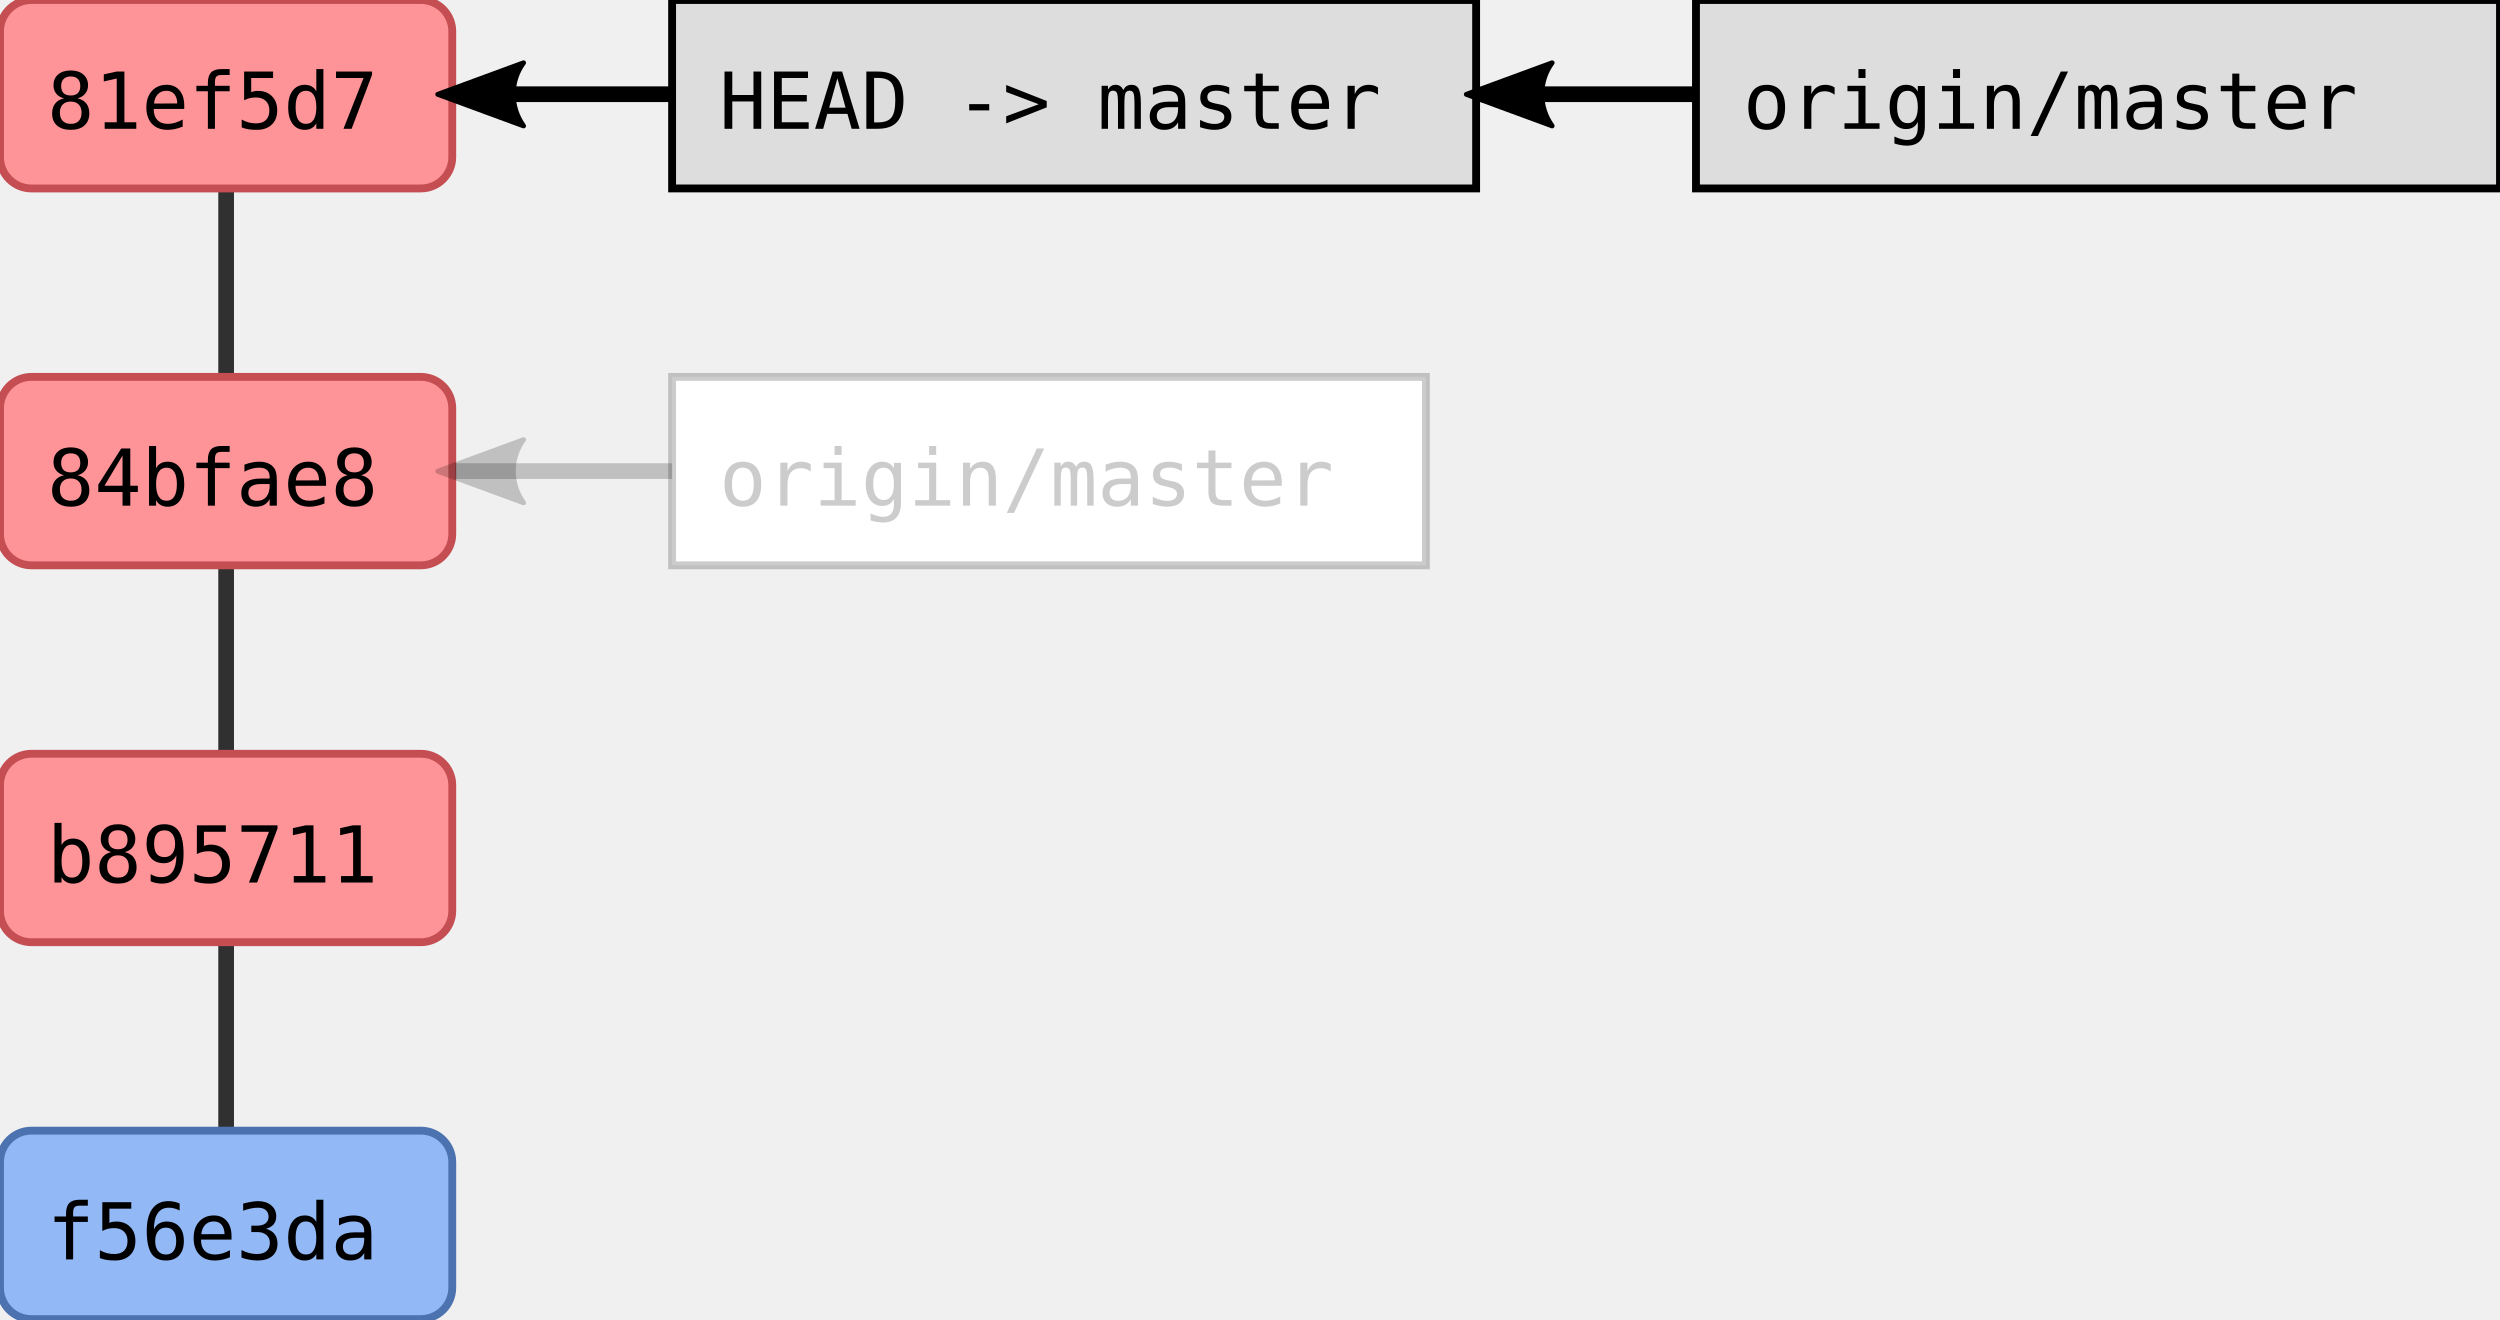
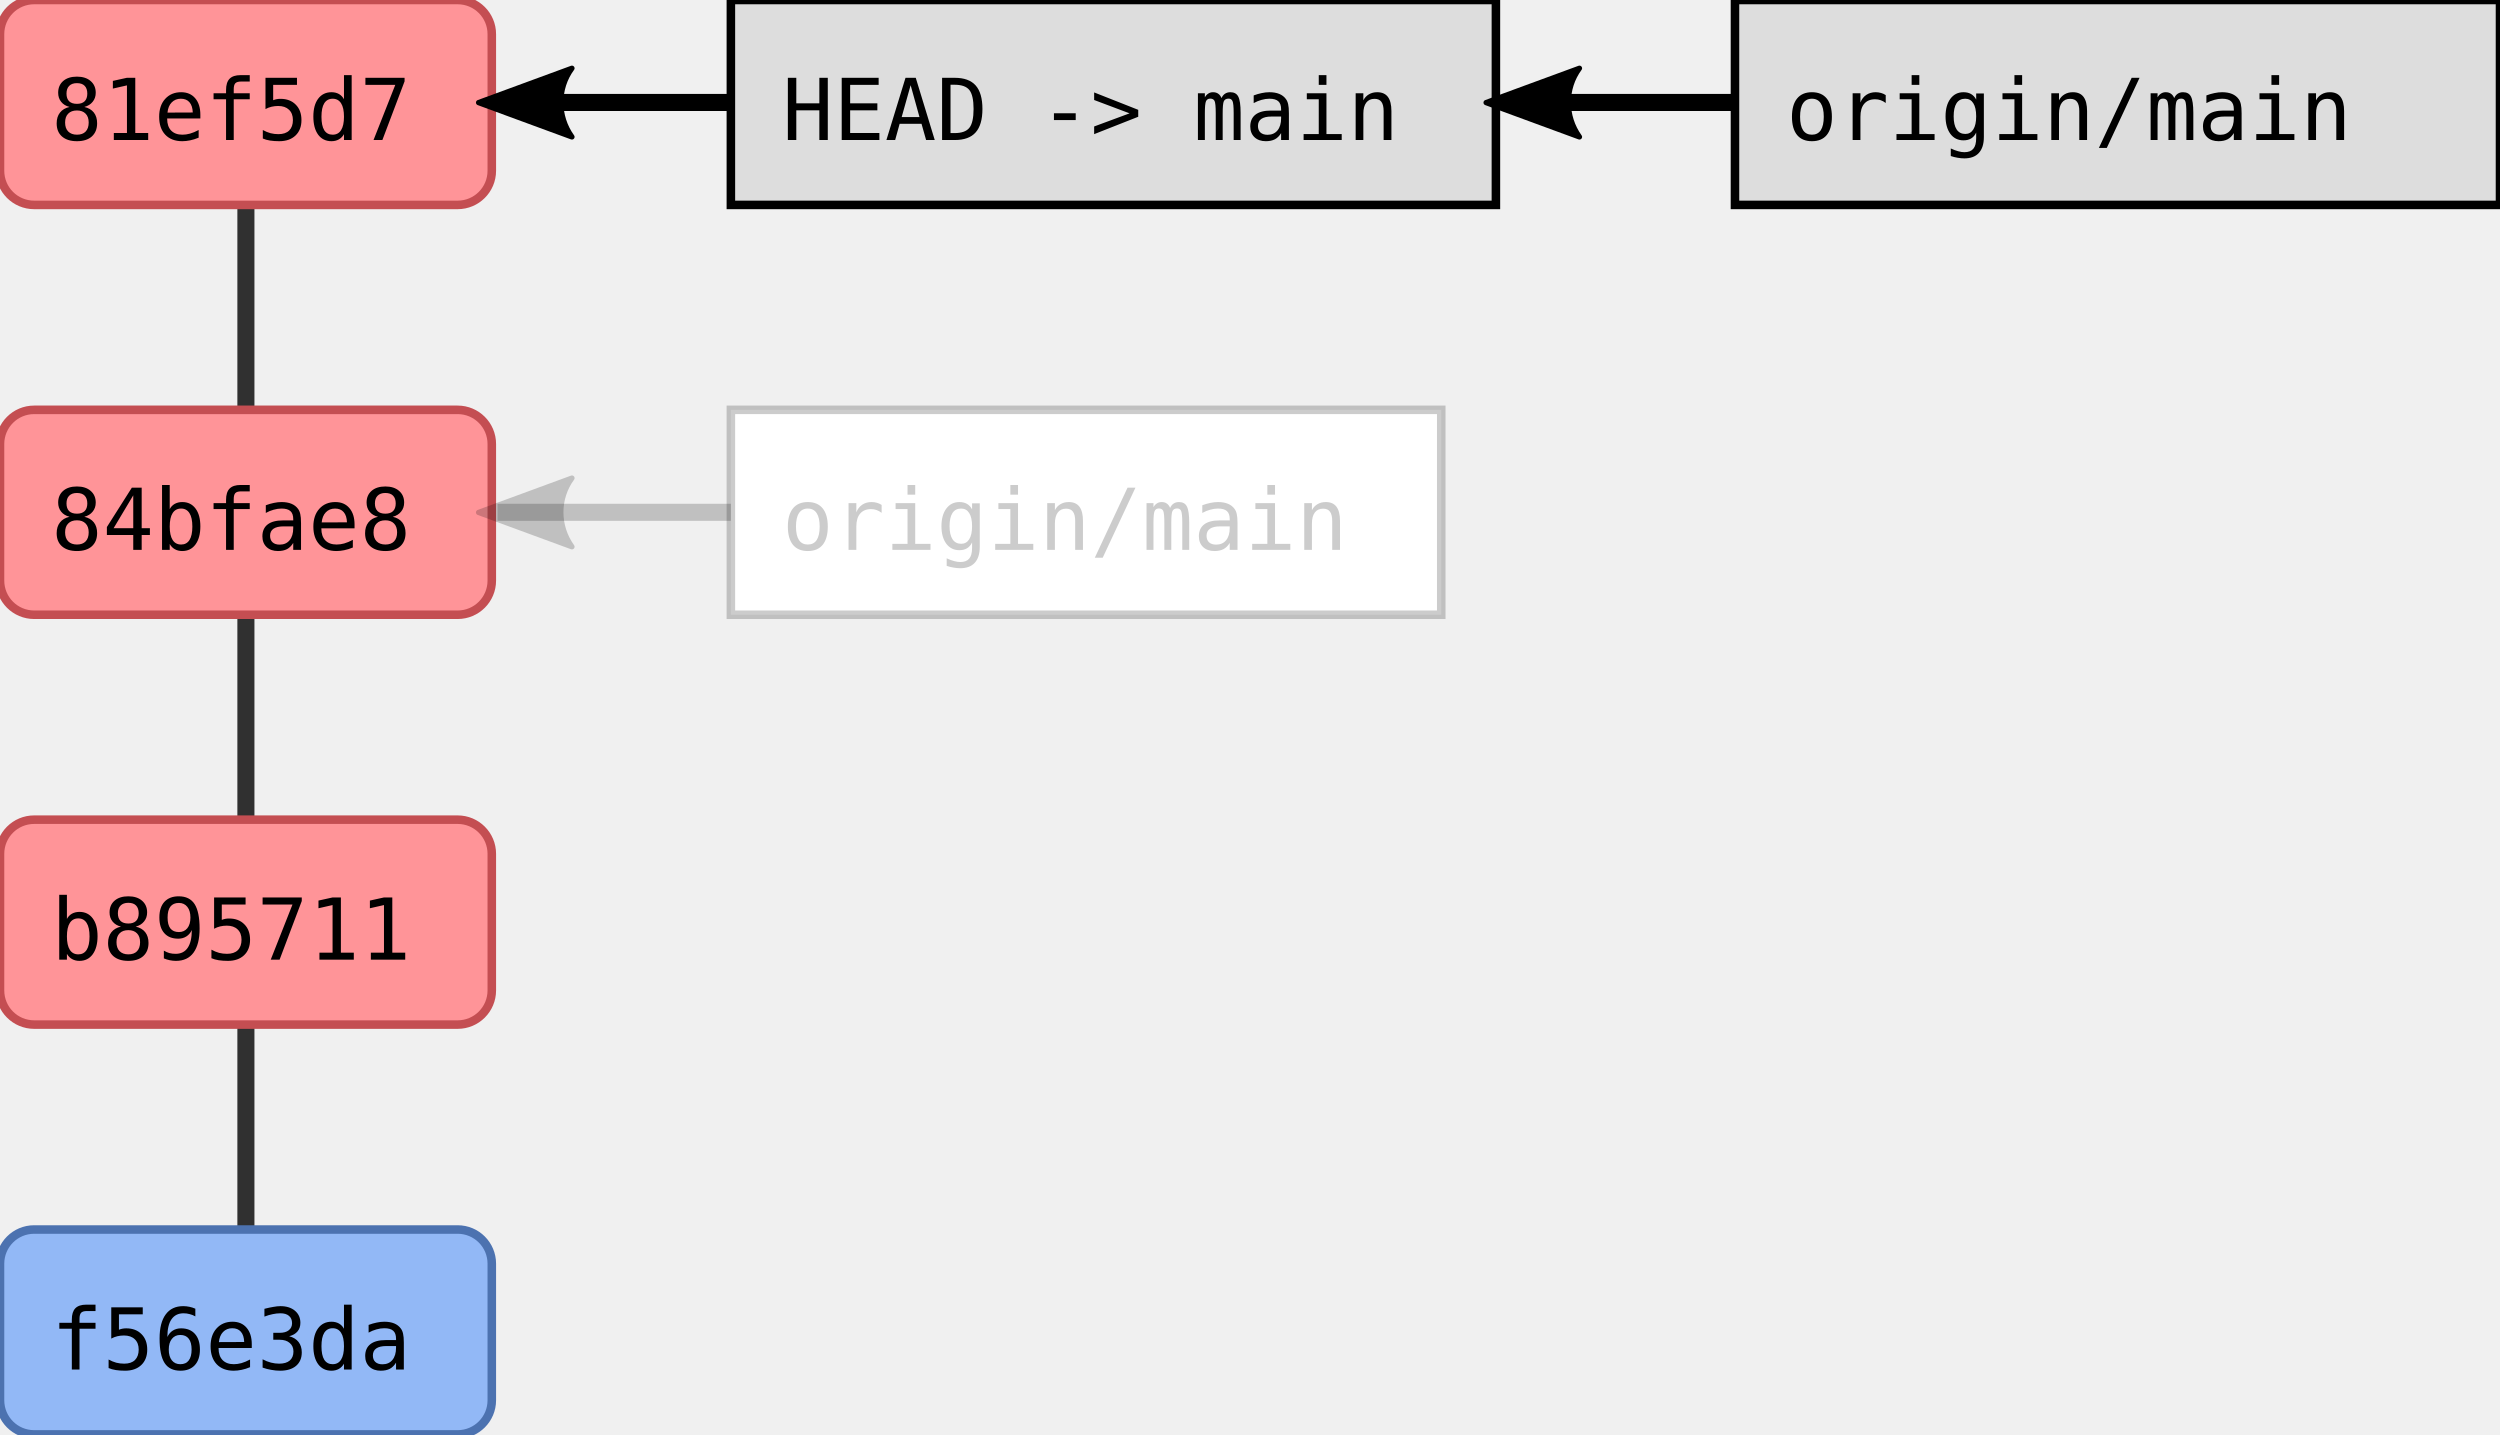
- <svg xmlns="http://www.w3.org/2000/svg" width="398.0" height="210.0" id="svg2" version="1.1">
+ <svg xmlns="http://www.w3.org/2000/svg" width="366.0" height="210.0" id="svg2" version="1.1">
  <defs id="defs4">
    <marker orient="auto" refY="0.0" refX="0.0" id="fullmarker" style="overflow:visible;">
      <path style="opacity:1.0;fill:#000000;stroke:#000000;fill-rule:evenodd;stroke-width:0.625;stroke-linejoin:round;" d="M 8.719,4.034 L -2.207,0.016 L 8.719,-4.002 C 6.973,-1.63 6.983,1.616 8.719,4.034 z " transform="scale(0.5) rotate(180) translate(0,0)" />
    </marker>
    <marker orient="auto" refY="0.0" refX="0.0" id="ghostmarker" style="overflow:visible;">
      <path style="opacity:0.2;fill:#000000;stroke:#000000;fill-rule:evenodd;stroke-width:0.625;stroke-linejoin:round;" d="M 8.719,4.034 L -2.207,0.016 L 8.719,-4.002 C 6.973,-1.63 6.983,1.616 8.719,4.034 z " transform="scale(0.5) rotate(180) translate(0,0)" />
    </marker>
  </defs>
  <g transform="translate(-0.0,180.0) rotate(0)" id="layer1">
-     <line x1="36.0" y1="-105.0" x2="36.0" y2="-165.0" style="stroke:#000000;                         stroke-width:2.5;                         stroke-opacity:0.8" />
    <line x1="36.0" y1="-45.0" x2="36.0" y2="-105.0" style="stroke:#000000;                         stroke-width:2.5;                         stroke-opacity:0.8" />
    <line x1="36.0" y1="15.0" x2="36.0" y2="-45.0" style="stroke:#000000;                         stroke-width:2.5;                         stroke-opacity:0.8" />
-     <rect style="fill:#ff9498;                         stroke:#C44E52;                         stroke-width:1.25;                         stroke-miterlimit:4;                         stroke-opacity:1.0;                         stroke-dasharray:none" width="72.0" height="30.0" x="0.0" y="-120.0" ry="5.0" />
-     <text style="font-size:12.5px;                         font-style:normal;                         font-weight:normal;                         line-height:125%%;                         letter-spacing:0px;                         word-spacing:0px;                         fill:#000000;                         fill-opacity:1.0;                         stroke:none;                         font-family:DejaVu Sans Mono" x="7.5" y="-99.5">84bfae8</text>
+     <line x1="36.0" y1="-105.0" x2="36.0" y2="-165.0" style="stroke:#000000;                         stroke-width:2.5;                         stroke-opacity:0.8" />
    <rect style="fill:#ff9498;                         stroke:#C44E52;                         stroke-width:1.25;                         stroke-miterlimit:4;                         stroke-opacity:1.0;                         stroke-dasharray:none" width="72.0" height="30.0" x="0.0" y="-60.0" ry="5.0" />
    <text style="font-size:12.5px;                         font-style:normal;                         font-weight:normal;                         line-height:125%%;                         letter-spacing:0px;                         word-spacing:0px;                         fill:#000000;                         fill-opacity:1.0;                         stroke:none;                         font-family:DejaVu Sans Mono" x="7.5" y="-39.5">b895711</text>
    <rect style="fill:#92b8f6;                         stroke:#4C72B0;                         stroke-width:1.25;                         stroke-miterlimit:4;                         stroke-opacity:1.0;                         stroke-dasharray:none" width="72.0" height="30.0" x="0.0" y="0.0" ry="5.0" />
    <text style="font-size:12.5px;                         font-style:normal;                         font-weight:normal;                         line-height:125%%;                         letter-spacing:0px;                         word-spacing:0px;                         fill:#000000;                         fill-opacity:1.0;                         stroke:none;                         font-family:DejaVu Sans Mono" x="7.5" y="20.5">f56e3da</text>
    <rect style="fill:#ff9498;                         stroke:#C44E52;                         stroke-width:1.25;                         stroke-miterlimit:4;                         stroke-opacity:1.0;                         stroke-dasharray:none" width="72.0" height="30.0" x="0.0" y="-180.0" ry="5.0" />
    <text style="font-size:12.5px;                         font-style:normal;                         font-weight:normal;                         line-height:125%%;                         letter-spacing:0px;                         word-spacing:0px;                         fill:#000000;                         fill-opacity:1.0;                         stroke:none;                         font-family:DejaVu Sans Mono" x="7.5" y="-159.5">81ef5d7</text>
-     <path style="fill:none;                  stroke:#000000;                  stroke-width:2.5;                  stroke-linecap:butt;                  stroke-linejoin:miter;                  stroke-opacity:0.2;                  marker-end:url(#ghostmarker);                  stroke-miterlimit:4;                  stroke-dasharray:none" d="M 171.0,-105.0 72.45,-105.0" />
-     <rect style="fill:#ffffff;                         stroke:#000000;                         stroke-width:1.25;                         stroke-miterlimit:4;                         stroke-opacity:0.2;                         stroke-dasharray:none" width="120.0" height="30.0" x="107.0" y="-120.0" ry="0.0" />
-     <text style="font-size:12.5px;                         font-style:normal;                         font-weight:normal;                         line-height:125%%;                         letter-spacing:0px;                         word-spacing:0px;                         fill:#000000;                         fill-opacity:0.2;                         stroke:none;                         font-family:DejaVu Sans Mono" x="114.5" y="-99.5">origin/master</text>
-     <path style="fill:none;                  stroke:#000000;                  stroke-width:2.5;                  stroke-linecap:butt;                  stroke-linejoin:miter;                  stroke-opacity:1.0;                  marker-end:url(#fullmarker);                  stroke-miterlimit:4;                  stroke-dasharray:none" d="M 171.0,-165.0 72.45,-165.0" />
-     <rect style="fill:#dddddd;                         stroke:#000000;                         stroke-width:1.25;                         stroke-miterlimit:4;                         stroke-opacity:1.0;                         stroke-dasharray:none" width="128.0" height="30.0" x="107.0" y="-180.0" ry="0.0" />
-     <text style="font-size:12.5px;                         font-style:normal;                         font-weight:normal;                         line-height:125%%;                         letter-spacing:0px;                         word-spacing:0px;                         fill:#000000;                         fill-opacity:1.0;                         stroke:none;                         font-family:DejaVu Sans Mono" x="114.5" y="-159.5">HEAD -&gt; master</text>
-     <path style="fill:none;                  stroke:#000000;                  stroke-width:2.5;                  stroke-linecap:butt;                  stroke-linejoin:miter;                  stroke-opacity:1.0;                  marker-end:url(#fullmarker);                  stroke-miterlimit:4;                  stroke-dasharray:none" d="M 334.0,-165.0 236.2,-165.0" />
-     <rect style="fill:#dddddd;                         stroke:#000000;                         stroke-width:1.25;                         stroke-miterlimit:4;                         stroke-opacity:1.0;                         stroke-dasharray:none" width="128.0" height="30.0" x="270.0" y="-180.0" ry="0.0" />
-     <text style="font-size:12.5px;                         font-style:normal;                         font-weight:normal;                         line-height:125%%;                         letter-spacing:0px;                         word-spacing:0px;                         fill:#000000;                         fill-opacity:1.0;                         stroke:none;                         font-family:DejaVu Sans Mono" x="277.5" y="-159.5"> origin/master</text>
+     <rect style="fill:#ff9498;                         stroke:#C44E52;                         stroke-width:1.25;                         stroke-miterlimit:4;                         stroke-opacity:1.0;                         stroke-dasharray:none" width="72.0" height="30.0" x="0.0" y="-120.0" ry="5.0" />
+     <text style="font-size:12.5px;                         font-style:normal;                         font-weight:normal;                         line-height:125%%;                         letter-spacing:0px;                         word-spacing:0px;                         fill:#000000;                         fill-opacity:1.0;                         stroke:none;                         font-family:DejaVu Sans Mono" x="7.5" y="-99.5">84bfae8</text>
+     <path style="fill:none;                  stroke:#000000;                  stroke-width:2.5;                  stroke-linecap:butt;                  stroke-linejoin:miter;                  stroke-opacity:1.0;                  marker-end:url(#fullmarker);                  stroke-miterlimit:4;                  stroke-dasharray:none" d="M 163.0,-165.0 72.83,-165.0" />
+     <rect style="fill:#dddddd;                         stroke:#000000;                         stroke-width:1.25;                         stroke-miterlimit:4;                         stroke-opacity:1.0;                         stroke-dasharray:none" width="112.0" height="30.0" x="107.0" y="-180.0" ry="0.0" />
+     <text style="font-size:12.5px;                         font-style:normal;                         font-weight:normal;                         line-height:125%%;                         letter-spacing:0px;                         word-spacing:0px;                         fill:#000000;                         fill-opacity:1.0;                         stroke:none;                         font-family:DejaVu Sans Mono" x="114.5" y="-159.5">HEAD -&gt; main</text>
+     <path style="fill:none;                  stroke:#000000;                  stroke-width:2.5;                  stroke-linecap:butt;                  stroke-linejoin:miter;                  stroke-opacity:1.0;                  marker-end:url(#fullmarker);                  stroke-miterlimit:4;                  stroke-dasharray:none" d="M 310.0,-165.0 220.33,-165.0" />
+     <rect style="fill:#dddddd;                         stroke:#000000;                         stroke-width:1.25;                         stroke-miterlimit:4;                         stroke-opacity:1.0;                         stroke-dasharray:none" width="112.0" height="30.0" x="254.0" y="-180.0" ry="0.0" />
+     <text style="font-size:12.5px;                         font-style:normal;                         font-weight:normal;                         line-height:125%%;                         letter-spacing:0px;                         word-spacing:0px;                         fill:#000000;                         fill-opacity:1.0;                         stroke:none;                         font-family:DejaVu Sans Mono" x="261.5" y="-159.5"> origin/main</text>
+     <path style="fill:none;                  stroke:#000000;                  stroke-width:2.5;                  stroke-linecap:butt;                  stroke-linejoin:miter;                  stroke-opacity:0.2;                  marker-end:url(#ghostmarker);                  stroke-miterlimit:4;                  stroke-dasharray:none" d="M 163.0,-105.0 72.83,-105.0" />
+     <rect style="fill:#ffffff;                         stroke:#000000;                         stroke-width:1.25;                         stroke-miterlimit:4;                         stroke-opacity:0.2;                         stroke-dasharray:none" width="104.0" height="30.0" x="107.0" y="-120.0" ry="0.0" />
+     <text style="font-size:12.5px;                         font-style:normal;                         font-weight:normal;                         line-height:125%%;                         letter-spacing:0px;                         word-spacing:0px;                         fill:#000000;                         fill-opacity:0.2;                         stroke:none;                         font-family:DejaVu Sans Mono" x="114.5" y="-99.5">origin/main</text>
  </g>
</svg>
